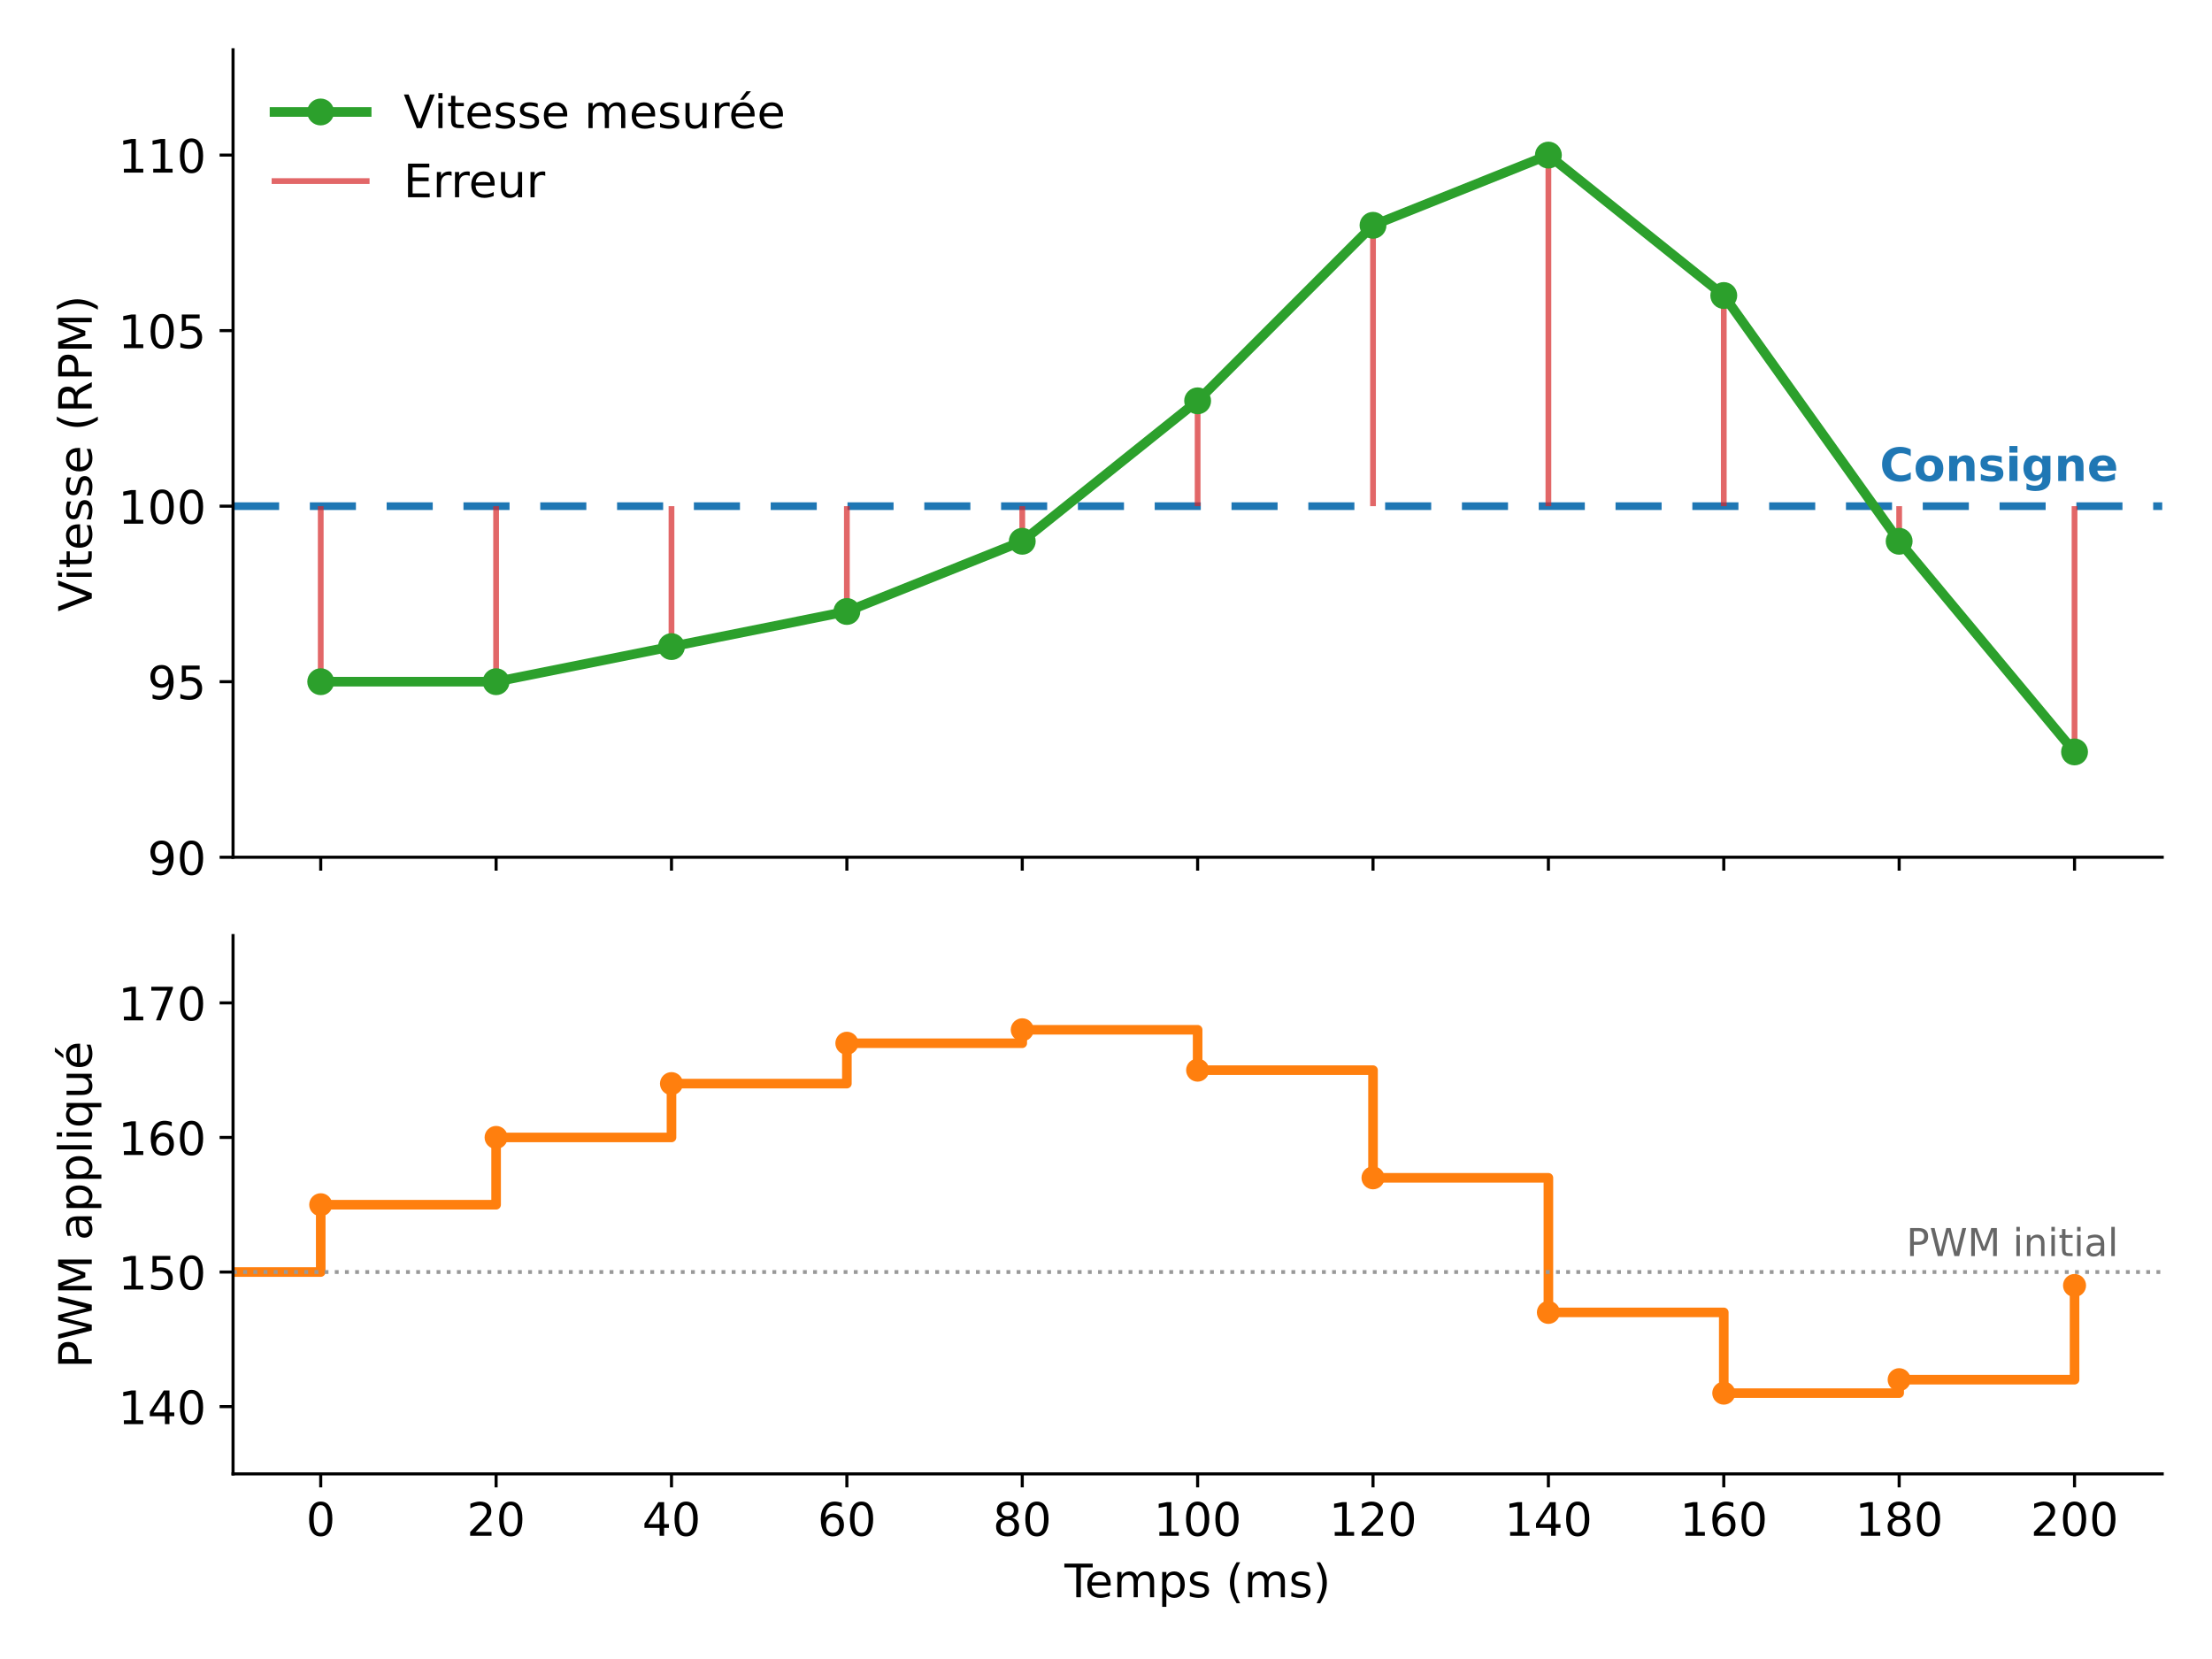
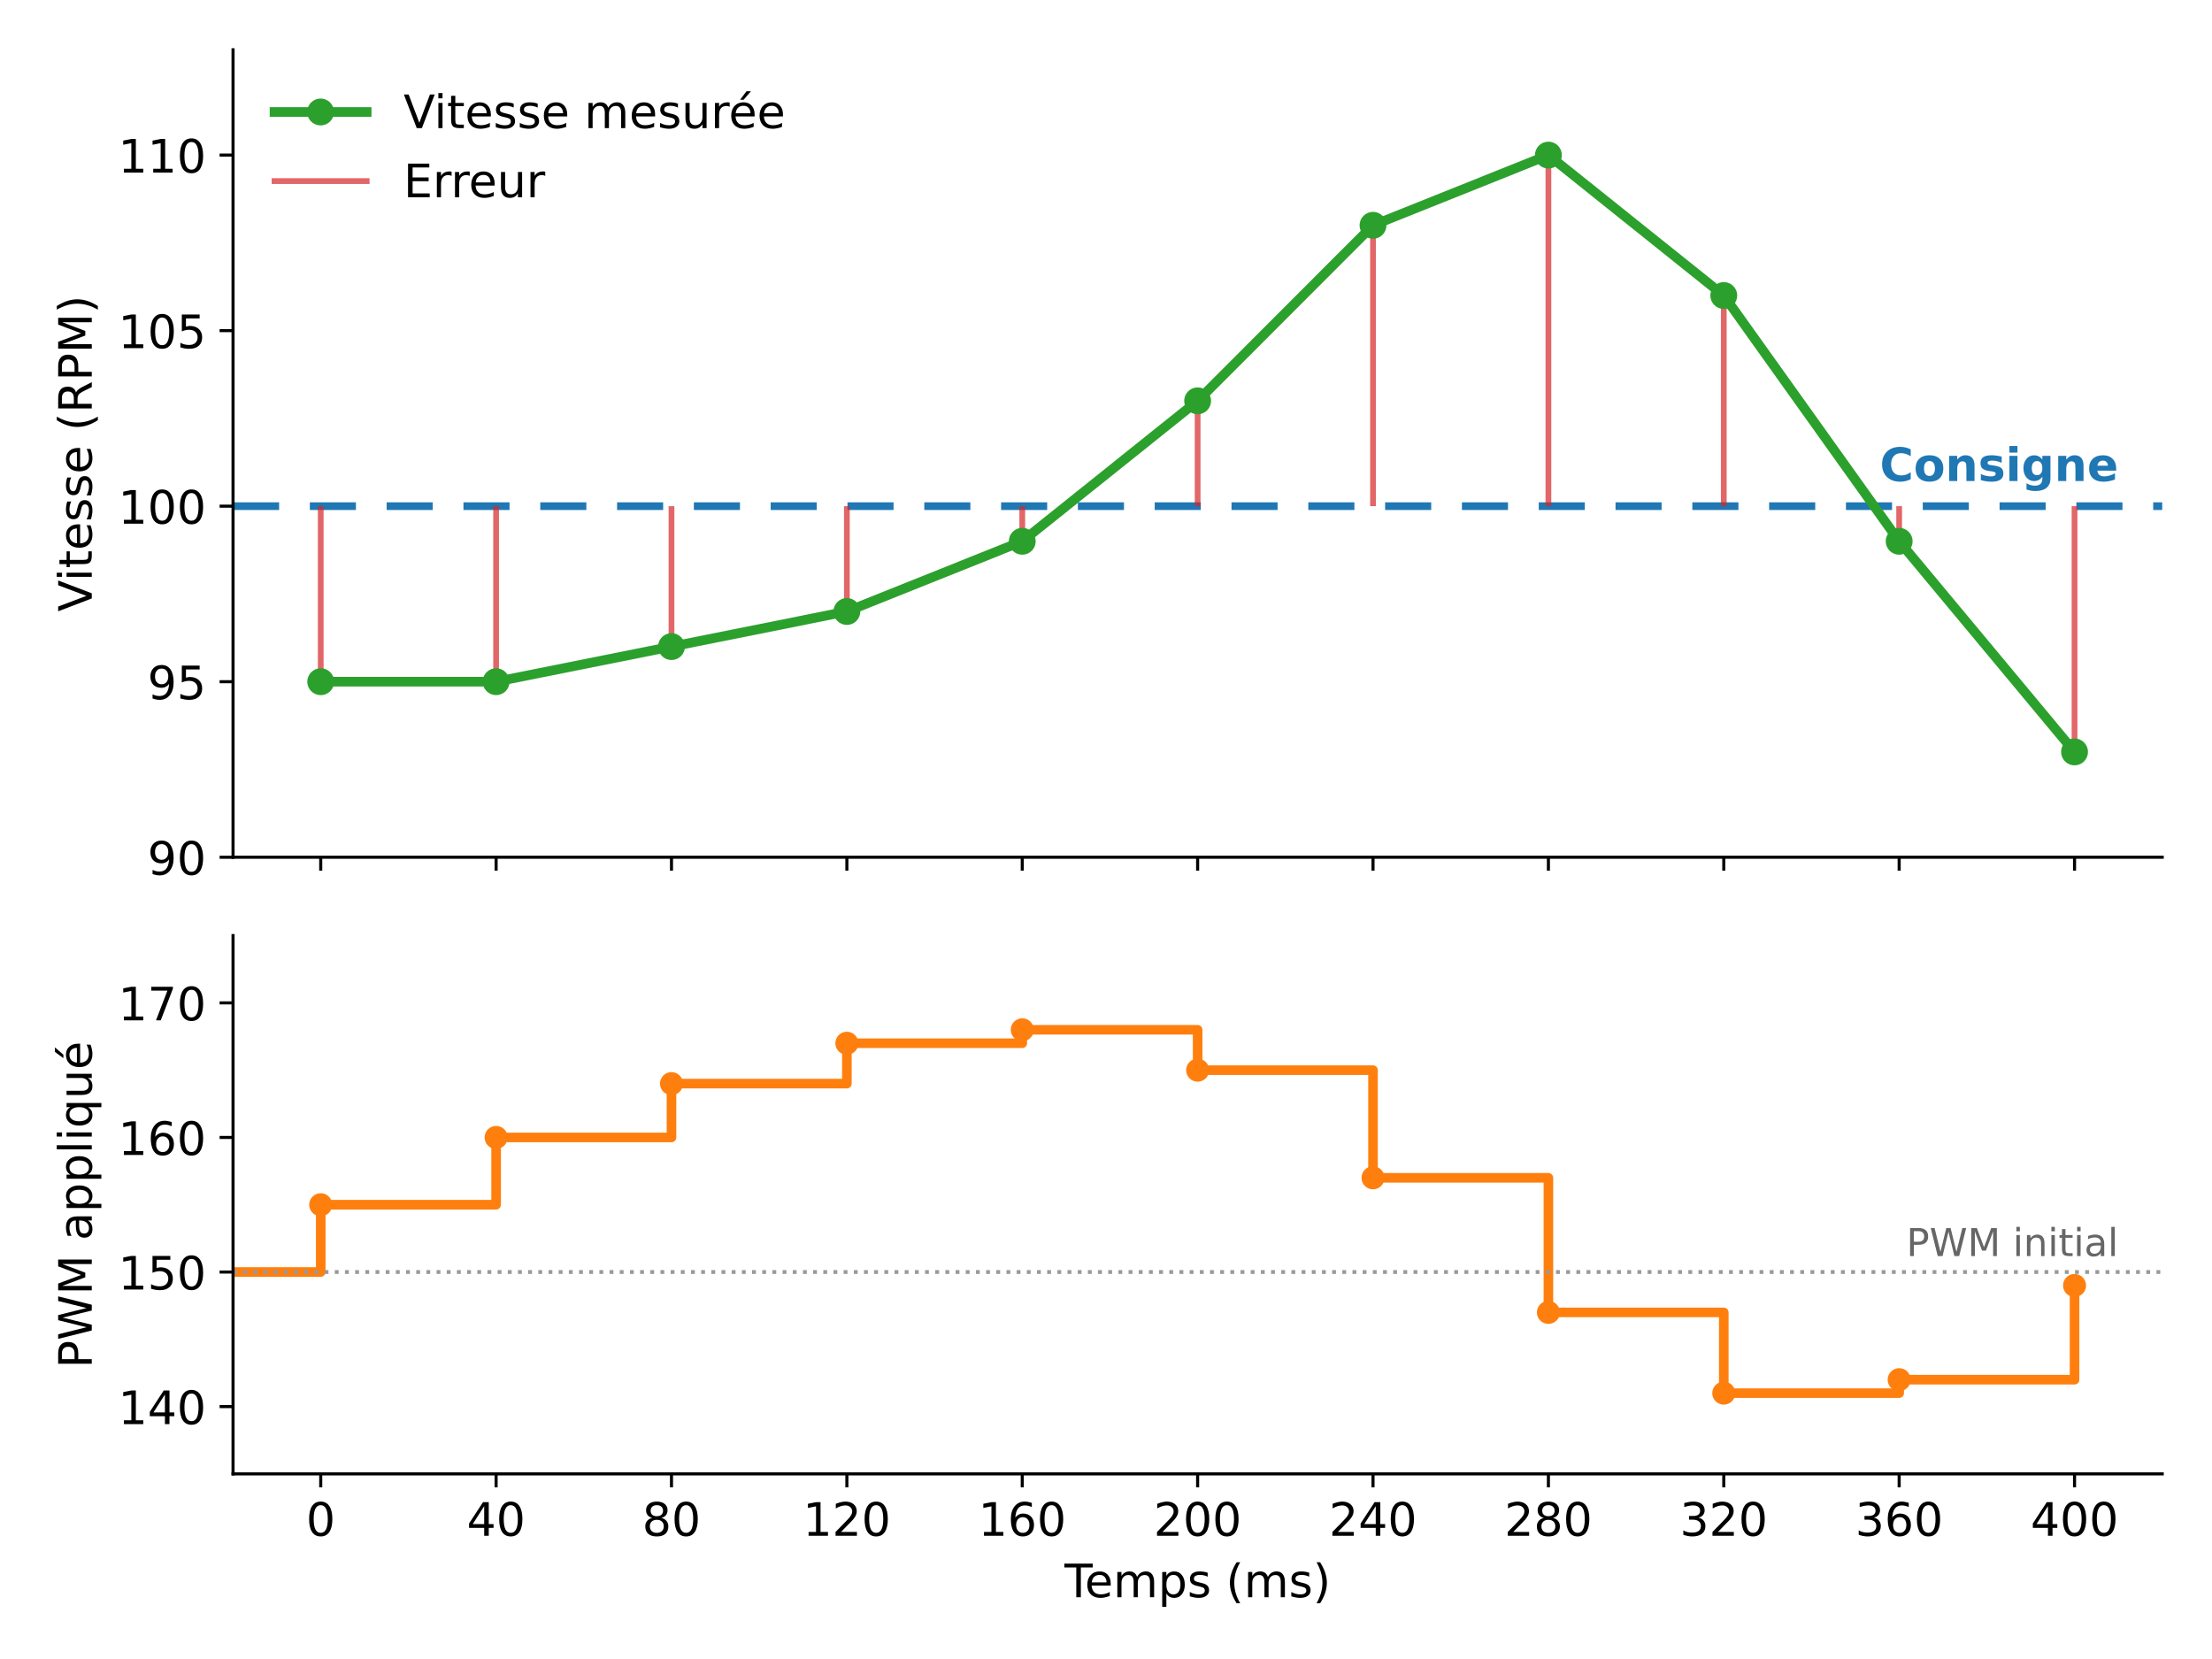
<svg xmlns="http://www.w3.org/2000/svg" xmlns:xlink="http://www.w3.org/1999/xlink" width="576pt" height="432pt" viewBox="0 0 576 432" version="1.1">
  <defs>
    <style type="text/css">*{stroke-linejoin: round; stroke-linecap: butt}</style>
  </defs>
  <g id="figure_1">
    <g id="patch_1">
      <path d="M 0 432  L 576 432  L 576 0  L 0 0  z " style="fill: #ffffff" />
    </g>
    <g id="axes_1">
      <g id="patch_2">
        <path d="M 60.683 223.221  L 563.04 223.221  L 563.04 12.96  L 60.683 12.96  z " style="fill: #ffffff" />
      </g>
      <g id="matplotlib.axis_1">
        <g id="xtick_1">
          <g id="line2d_1">
            <defs>
-               <path id="mb34af73f08" d="M 0 0  L 0 3.5  " style="stroke: #000000; stroke-width: 0.8" />
+               <path id="m4c28e07cae" d="M 0 0  L 0 3.5  " style="stroke: #000000; stroke-width: 0.8" />
            </defs>
            <g>
-               <use xlink:href="#mb34af73f08" x="83.517" y="223.221" style="stroke: #000000; stroke-width: 0.8" />
+               <use xlink:href="#m4c28e07cae" x="83.517" y="223.221" style="stroke: #000000; stroke-width: 0.8" />
            </g>
          </g>
        </g>
        <g id="xtick_2">
          <g id="line2d_2">
            <g>
-               <use xlink:href="#mb34af73f08" x="129.186" y="223.221" style="stroke: #000000; stroke-width: 0.8" />
+               <use xlink:href="#m4c28e07cae" x="129.186" y="223.221" style="stroke: #000000; stroke-width: 0.8" />
            </g>
          </g>
        </g>
        <g id="xtick_3">
          <g id="line2d_3">
            <g>
-               <use xlink:href="#mb34af73f08" x="174.855" y="223.221" style="stroke: #000000; stroke-width: 0.8" />
+               <use xlink:href="#m4c28e07cae" x="174.855" y="223.221" style="stroke: #000000; stroke-width: 0.8" />
            </g>
          </g>
        </g>
        <g id="xtick_4">
          <g id="line2d_4">
            <g>
-               <use xlink:href="#mb34af73f08" x="220.524" y="223.221" style="stroke: #000000; stroke-width: 0.8" />
+               <use xlink:href="#m4c28e07cae" x="220.524" y="223.221" style="stroke: #000000; stroke-width: 0.8" />
            </g>
          </g>
        </g>
        <g id="xtick_5">
          <g id="line2d_5">
            <g>
-               <use xlink:href="#mb34af73f08" x="266.193" y="223.221" style="stroke: #000000; stroke-width: 0.8" />
+               <use xlink:href="#m4c28e07cae" x="266.193" y="223.221" style="stroke: #000000; stroke-width: 0.8" />
            </g>
          </g>
        </g>
        <g id="xtick_6">
          <g id="line2d_6">
            <g>
-               <use xlink:href="#mb34af73f08" x="311.861" y="223.221" style="stroke: #000000; stroke-width: 0.8" />
+               <use xlink:href="#m4c28e07cae" x="311.861" y="223.221" style="stroke: #000000; stroke-width: 0.8" />
            </g>
          </g>
        </g>
        <g id="xtick_7">
          <g id="line2d_7">
            <g>
-               <use xlink:href="#mb34af73f08" x="357.53" y="223.221" style="stroke: #000000; stroke-width: 0.8" />
+               <use xlink:href="#m4c28e07cae" x="357.53" y="223.221" style="stroke: #000000; stroke-width: 0.8" />
            </g>
          </g>
        </g>
        <g id="xtick_8">
          <g id="line2d_8">
            <g>
-               <use xlink:href="#mb34af73f08" x="403.199" y="223.221" style="stroke: #000000; stroke-width: 0.8" />
+               <use xlink:href="#m4c28e07cae" x="403.199" y="223.221" style="stroke: #000000; stroke-width: 0.8" />
            </g>
          </g>
        </g>
        <g id="xtick_9">
          <g id="line2d_9">
            <g>
-               <use xlink:href="#mb34af73f08" x="448.868" y="223.221" style="stroke: #000000; stroke-width: 0.8" />
+               <use xlink:href="#m4c28e07cae" x="448.868" y="223.221" style="stroke: #000000; stroke-width: 0.8" />
            </g>
          </g>
        </g>
        <g id="xtick_10">
          <g id="line2d_10">
            <g>
-               <use xlink:href="#mb34af73f08" x="494.537" y="223.221" style="stroke: #000000; stroke-width: 0.8" />
+               <use xlink:href="#m4c28e07cae" x="494.537" y="223.221" style="stroke: #000000; stroke-width: 0.8" />
            </g>
          </g>
        </g>
        <g id="xtick_11">
          <g id="line2d_11">
            <g>
-               <use xlink:href="#mb34af73f08" x="540.206" y="223.221" style="stroke: #000000; stroke-width: 0.8" />
+               <use xlink:href="#m4c28e07cae" x="540.206" y="223.221" style="stroke: #000000; stroke-width: 0.8" />
            </g>
          </g>
        </g>
      </g>
      <g id="matplotlib.axis_2">
        <g id="ytick_1">
          <g id="line2d_12">
            <defs>
-               <path id="ma3b3cc6ab9" d="M 0 0  L -3.5 0  " style="stroke: #000000; stroke-width: 0.8" />
+               <path id="m6f1d9bcfb6" d="M 0 0  L -3.5 0  " style="stroke: #000000; stroke-width: 0.8" />
            </defs>
            <g>
-               <use xlink:href="#ma3b3cc6ab9" x="60.683" y="223.221" style="stroke: #000000; stroke-width: 0.8" />
+               <use xlink:href="#m6f1d9bcfb6" x="60.683" y="223.221" style="stroke: #000000; stroke-width: 0.8" />
            </g>
          </g>
          <g id="text_1">
            <text style="font-size: 12px; font-family: 'DejaVu Sans', 'Bitstream Vera Sans', 'Computer Modern Sans Serif', 'Lucida Grande', 'Verdana', 'Geneva', 'Lucid', 'Arial', 'Helvetica', 'Avant Garde', sans-serif; text-anchor: end" x="53.683" y="227.78" transform="rotate(-0 53.68281 227.7801)">90</text>
          </g>
        </g>
        <g id="ytick_2">
          <g id="line2d_13">
            <g>
-               <use xlink:href="#ma3b3cc6ab9" x="60.683" y="177.512" style="stroke: #000000; stroke-width: 0.8" />
+               <use xlink:href="#m6f1d9bcfb6" x="60.683" y="177.512" style="stroke: #000000; stroke-width: 0.8" />
            </g>
          </g>
          <g id="text_2">
            <text style="font-size: 12px; font-family: 'DejaVu Sans', 'Bitstream Vera Sans', 'Computer Modern Sans Serif', 'Lucida Grande', 'Verdana', 'Geneva', 'Lucid', 'Arial', 'Helvetica', 'Avant Garde', sans-serif; text-anchor: end" x="53.683" y="182.071" transform="rotate(-0 53.68281 182.071)">95</text>
          </g>
        </g>
        <g id="ytick_3">
          <g id="line2d_14">
            <g>
-               <use xlink:href="#ma3b3cc6ab9" x="60.683" y="131.803" style="stroke: #000000; stroke-width: 0.8" />
+               <use xlink:href="#m6f1d9bcfb6" x="60.683" y="131.803" style="stroke: #000000; stroke-width: 0.8" />
            </g>
          </g>
          <g id="text_3">
            <text style="font-size: 12px; font-family: 'DejaVu Sans', 'Bitstream Vera Sans', 'Computer Modern Sans Serif', 'Lucida Grande', 'Verdana', 'Geneva', 'Lucid', 'Arial', 'Helvetica', 'Avant Garde', sans-serif; text-anchor: end" x="53.683" y="136.362" transform="rotate(-0 53.68281 136.362)">100</text>
          </g>
        </g>
        <g id="ytick_4">
          <g id="line2d_15">
            <g>
-               <use xlink:href="#ma3b3cc6ab9" x="60.683" y="86.094" style="stroke: #000000; stroke-width: 0.8" />
+               <use xlink:href="#m6f1d9bcfb6" x="60.683" y="86.094" style="stroke: #000000; stroke-width: 0.8" />
            </g>
          </g>
          <g id="text_4">
            <text style="font-size: 12px; font-family: 'DejaVu Sans', 'Bitstream Vera Sans', 'Computer Modern Sans Serif', 'Lucida Grande', 'Verdana', 'Geneva', 'Lucid', 'Arial', 'Helvetica', 'Avant Garde', sans-serif; text-anchor: end" x="53.683" y="90.653" transform="rotate(-0 53.68281 90.65302)">105</text>
          </g>
        </g>
        <g id="ytick_5">
          <g id="line2d_16">
            <g>
-               <use xlink:href="#ma3b3cc6ab9" x="60.683" y="40.385" style="stroke: #000000; stroke-width: 0.8" />
+               <use xlink:href="#m6f1d9bcfb6" x="60.683" y="40.385" style="stroke: #000000; stroke-width: 0.8" />
            </g>
          </g>
          <g id="text_5">
            <text style="font-size: 12px; font-family: 'DejaVu Sans', 'Bitstream Vera Sans', 'Computer Modern Sans Serif', 'Lucida Grande', 'Verdana', 'Geneva', 'Lucid', 'Arial', 'Helvetica', 'Avant Garde', sans-serif; text-anchor: end" x="53.683" y="44.944" transform="rotate(-0 53.68281 44.944)">110</text>
          </g>
        </g>
        <g id="text_6">
          <text style="font-size: 12px; font-family: 'DejaVu Sans', 'Bitstream Vera Sans', 'Computer Modern Sans Serif', 'Lucida Grande', 'Verdana', 'Geneva', 'Lucid', 'Arial', 'Helvetica', 'Avant Garde', sans-serif; text-anchor: middle" x="23.895" y="118.091" transform="rotate(-90 23.895 118.0907)">Vitesse (RPM)</text>
        </g>
      </g>
      <g id="line2d_17">
-         <path d="M 60.683 131.803  L 563.04 131.803  " clip-path="url(#p56d6c30c10)" style="fill: none; stroke-dasharray: 12,8; stroke-dashoffset: 0; stroke: #1f77b4; stroke-width: 2" />
+         <path d="M 60.683 131.803  L 563.04 131.803  " clip-path="url(#p2e556342d7)" style="fill: none; stroke-dasharray: 12,8; stroke-dashoffset: 0; stroke: #1f77b4; stroke-width: 2" />
      </g>
      <g id="LineCollection_1">
-         <path d="M 83.517 177.512  L 83.517 131.803  " clip-path="url(#p56d6c30c10)" style="fill: none; stroke: #d62728; stroke-opacity: 0.7; stroke-width: 1.5" />
+         <path d="M 83.517 177.512  L 83.517 131.803  " clip-path="url(#p2e556342d7)" style="fill: none; stroke: #d62728; stroke-opacity: 0.7; stroke-width: 1.5" />
      </g>
      <g id="LineCollection_2">
-         <path d="M 129.186 177.512  L 129.186 131.803  " clip-path="url(#p56d6c30c10)" style="fill: none; stroke: #d62728; stroke-opacity: 0.7; stroke-width: 1.5" />
+         <path d="M 129.186 177.512  L 129.186 131.803  " clip-path="url(#p2e556342d7)" style="fill: none; stroke: #d62728; stroke-opacity: 0.7; stroke-width: 1.5" />
      </g>
      <g id="LineCollection_3">
-         <path d="M 174.855 168.371  L 174.855 131.803  " clip-path="url(#p56d6c30c10)" style="fill: none; stroke: #d62728; stroke-opacity: 0.7; stroke-width: 1.5" />
+         <path d="M 174.855 168.371  L 174.855 131.803  " clip-path="url(#p2e556342d7)" style="fill: none; stroke: #d62728; stroke-opacity: 0.7; stroke-width: 1.5" />
      </g>
      <g id="LineCollection_4">
-         <path d="M 220.524 159.229  L 220.524 131.803  " clip-path="url(#p56d6c30c10)" style="fill: none; stroke: #d62728; stroke-opacity: 0.7; stroke-width: 1.5" />
+         <path d="M 220.524 159.229  L 220.524 131.803  " clip-path="url(#p2e556342d7)" style="fill: none; stroke: #d62728; stroke-opacity: 0.7; stroke-width: 1.5" />
      </g>
      <g id="LineCollection_5">
-         <path d="M 266.193 140.945  L 266.193 131.803  " clip-path="url(#p56d6c30c10)" style="fill: none; stroke: #d62728; stroke-opacity: 0.7; stroke-width: 1.5" />
+         <path d="M 266.193 140.945  L 266.193 131.803  " clip-path="url(#p2e556342d7)" style="fill: none; stroke: #d62728; stroke-opacity: 0.7; stroke-width: 1.5" />
      </g>
      <g id="LineCollection_6">
-         <path d="M 311.861 104.378  L 311.861 131.803  " clip-path="url(#p56d6c30c10)" style="fill: none; stroke: #d62728; stroke-opacity: 0.7; stroke-width: 1.5" />
+         <path d="M 311.861 104.378  L 311.861 131.803  " clip-path="url(#p2e556342d7)" style="fill: none; stroke: #d62728; stroke-opacity: 0.7; stroke-width: 1.5" />
      </g>
      <g id="LineCollection_7">
-         <path d="M 357.53 58.669  L 357.53 131.803  " clip-path="url(#p56d6c30c10)" style="fill: none; stroke: #d62728; stroke-opacity: 0.7; stroke-width: 1.5" />
+         <path d="M 357.53 58.669  L 357.53 131.803  " clip-path="url(#p2e556342d7)" style="fill: none; stroke: #d62728; stroke-opacity: 0.7; stroke-width: 1.5" />
      </g>
      <g id="LineCollection_8">
-         <path d="M 403.199 40.385  L 403.199 131.803  " clip-path="url(#p56d6c30c10)" style="fill: none; stroke: #d62728; stroke-opacity: 0.7; stroke-width: 1.5" />
+         <path d="M 403.199 40.385  L 403.199 131.803  " clip-path="url(#p2e556342d7)" style="fill: none; stroke: #d62728; stroke-opacity: 0.7; stroke-width: 1.5" />
      </g>
      <g id="LineCollection_9">
-         <path d="M 448.868 76.953  L 448.868 131.803  " clip-path="url(#p56d6c30c10)" style="fill: none; stroke: #d62728; stroke-opacity: 0.7; stroke-width: 1.5" />
+         <path d="M 448.868 76.953  L 448.868 131.803  " clip-path="url(#p2e556342d7)" style="fill: none; stroke: #d62728; stroke-opacity: 0.7; stroke-width: 1.5" />
      </g>
      <g id="LineCollection_10">
-         <path d="M 494.537 140.945  L 494.537 131.803  " clip-path="url(#p56d6c30c10)" style="fill: none; stroke: #d62728; stroke-opacity: 0.7; stroke-width: 1.5" />
+         <path d="M 494.537 140.945  L 494.537 131.803  " clip-path="url(#p2e556342d7)" style="fill: none; stroke: #d62728; stroke-opacity: 0.7; stroke-width: 1.5" />
      </g>
      <g id="LineCollection_11">
-         <path d="M 540.206 195.796  L 540.206 131.803  " clip-path="url(#p56d6c30c10)" style="fill: none; stroke: #d62728; stroke-opacity: 0.7; stroke-width: 1.5" />
+         <path d="M 540.206 195.796  L 540.206 131.803  " clip-path="url(#p2e556342d7)" style="fill: none; stroke: #d62728; stroke-opacity: 0.7; stroke-width: 1.5" />
      </g>
      <g id="line2d_18">
-         <path d="M 83.517 177.512  L 129.186 177.512  L 174.855 168.371  L 220.524 159.229  L 266.193 140.945  L 311.861 104.378  L 357.53 58.669  L 403.199 40.385  L 448.868 76.953  L 494.537 140.945  L 540.206 195.796  " clip-path="url(#p56d6c30c10)" style="fill: none; stroke: #2ca02c; stroke-width: 2.5; stroke-linecap: square" />
+         <path d="M 83.517 177.512  L 129.186 177.512  L 174.855 168.371  L 220.524 159.229  L 266.193 140.945  L 311.861 104.378  L 357.53 58.669  L 403.199 40.385  L 448.868 76.953  L 494.537 140.945  L 540.206 195.796  " clip-path="url(#p2e556342d7)" style="fill: none; stroke: #2ca02c; stroke-width: 2.5; stroke-linecap: square" />
        <defs>
-           <path id="m7648db66a8" d="M 0 3  C 0.796 3 1.559 2.684 2.121 2.121  C 2.684 1.559 3 0.796 3 0  C 3 -0.796 2.684 -1.559 2.121 -2.121  C 1.559 -2.684 0.796 -3 0 -3  C -0.796 -3 -1.559 -2.684 -2.121 -2.121  C -2.684 -1.559 -3 -0.796 -3 0  C -3 0.796 -2.684 1.559 -2.121 2.121  C -1.559 2.684 -0.796 3 0 3  z " style="stroke: #2ca02c" />
+           <path id="ma79d843115" d="M 0 3  C 0.796 3 1.559 2.684 2.121 2.121  C 2.684 1.559 3 0.796 3 0  C 3 -0.796 2.684 -1.559 2.121 -2.121  C 1.559 -2.684 0.796 -3 0 -3  C -0.796 -3 -1.559 -2.684 -2.121 -2.121  C -2.684 -1.559 -3 -0.796 -3 0  C -3 0.796 -2.684 1.559 -2.121 2.121  C -1.559 2.684 -0.796 3 0 3  z " style="stroke: #2ca02c" />
        </defs>
-         <g clip-path="url(#p56d6c30c10)">
-           <use xlink:href="#m7648db66a8" x="83.517" y="177.512" style="fill: #2ca02c; stroke: #2ca02c" />
-           <use xlink:href="#m7648db66a8" x="129.186" y="177.512" style="fill: #2ca02c; stroke: #2ca02c" />
-           <use xlink:href="#m7648db66a8" x="174.855" y="168.371" style="fill: #2ca02c; stroke: #2ca02c" />
-           <use xlink:href="#m7648db66a8" x="220.524" y="159.229" style="fill: #2ca02c; stroke: #2ca02c" />
-           <use xlink:href="#m7648db66a8" x="266.193" y="140.945" style="fill: #2ca02c; stroke: #2ca02c" />
-           <use xlink:href="#m7648db66a8" x="311.861" y="104.378" style="fill: #2ca02c; stroke: #2ca02c" />
-           <use xlink:href="#m7648db66a8" x="357.53" y="58.669" style="fill: #2ca02c; stroke: #2ca02c" />
-           <use xlink:href="#m7648db66a8" x="403.199" y="40.385" style="fill: #2ca02c; stroke: #2ca02c" />
-           <use xlink:href="#m7648db66a8" x="448.868" y="76.953" style="fill: #2ca02c; stroke: #2ca02c" />
-           <use xlink:href="#m7648db66a8" x="494.537" y="140.945" style="fill: #2ca02c; stroke: #2ca02c" />
-           <use xlink:href="#m7648db66a8" x="540.206" y="195.796" style="fill: #2ca02c; stroke: #2ca02c" />
+         <g clip-path="url(#p2e556342d7)">
+           <use xlink:href="#ma79d843115" x="83.517" y="177.512" style="fill: #2ca02c; stroke: #2ca02c" />
+           <use xlink:href="#ma79d843115" x="129.186" y="177.512" style="fill: #2ca02c; stroke: #2ca02c" />
+           <use xlink:href="#ma79d843115" x="174.855" y="168.371" style="fill: #2ca02c; stroke: #2ca02c" />
+           <use xlink:href="#ma79d843115" x="220.524" y="159.229" style="fill: #2ca02c; stroke: #2ca02c" />
+           <use xlink:href="#ma79d843115" x="266.193" y="140.945" style="fill: #2ca02c; stroke: #2ca02c" />
+           <use xlink:href="#ma79d843115" x="311.861" y="104.378" style="fill: #2ca02c; stroke: #2ca02c" />
+           <use xlink:href="#ma79d843115" x="357.53" y="58.669" style="fill: #2ca02c; stroke: #2ca02c" />
+           <use xlink:href="#ma79d843115" x="403.199" y="40.385" style="fill: #2ca02c; stroke: #2ca02c" />
+           <use xlink:href="#ma79d843115" x="448.868" y="76.953" style="fill: #2ca02c; stroke: #2ca02c" />
+           <use xlink:href="#ma79d843115" x="494.537" y="140.945" style="fill: #2ca02c; stroke: #2ca02c" />
+           <use xlink:href="#ma79d843115" x="540.206" y="195.796" style="fill: #2ca02c; stroke: #2ca02c" />
        </g>
      </g>
      <g id="line2d_19" />
      <g id="patch_3">
        <path d="M 60.683 223.221  L 60.683 12.96  " style="fill: none; stroke: #000000; stroke-width: 0.8; stroke-linejoin: miter; stroke-linecap: square" />
      </g>
      <g id="patch_4">
        <path d="M 60.683 223.221  L 563.04 223.221  " style="fill: none; stroke: #000000; stroke-width: 0.8; stroke-linejoin: miter; stroke-linecap: square" />
      </g>
      <g id="text_7">
        <text style="font-weight: 700; font-size: 12px; font-family: 'DejaVu Sans', 'Bitstream Vera Sans', 'Computer Modern Sans Serif', 'Lucida Grande', 'Verdana', 'Geneva', 'Lucid', 'Arial', 'Helvetica', 'Avant Garde', sans-serif; text-anchor: end; fill: #1f77b4" x="551.623" y="125.264" transform="rotate(-0 551.6228 125.2639)">Consigne</text>
      </g>
      <g id="legend_1">
        <g id="line2d_20">
          <path d="M 71.483 29.158  L 83.483 29.158  L 95.483 29.158  " style="fill: none; stroke: #2ca02c; stroke-width: 2.5; stroke-linecap: square" />
          <g>
-             <use xlink:href="#m7648db66a8" x="83.483" y="29.158" style="fill: #2ca02c; stroke: #2ca02c" />
+             <use xlink:href="#ma79d843115" x="83.483" y="29.158" style="fill: #2ca02c; stroke: #2ca02c" />
          </g>
        </g>
        <g id="text_8">
          <text style="font-size: 12px; font-family: 'DejaVu Sans', 'Bitstream Vera Sans', 'Computer Modern Sans Serif', 'Lucida Grande', 'Verdana', 'Geneva', 'Lucid', 'Arial', 'Helvetica', 'Avant Garde', sans-serif; text-anchor: start" x="105.083" y="33.358" transform="rotate(-0 105.0828 33.35813)">Vitesse mesurée</text>
        </g>
        <g id="line2d_21">
          <path d="M 71.483 47.159  L 83.483 47.159  L 95.483 47.159  " style="fill: none; stroke: #d62728; stroke-opacity: 0.7; stroke-width: 1.5; stroke-linecap: square" />
        </g>
        <g id="text_9">
          <text style="font-size: 12px; font-family: 'DejaVu Sans', 'Bitstream Vera Sans', 'Computer Modern Sans Serif', 'Lucida Grande', 'Verdana', 'Geneva', 'Lucid', 'Arial', 'Helvetica', 'Avant Garde', sans-serif; text-anchor: start" x="105.083" y="51.359" transform="rotate(-0 105.0828 51.35906)">Erreur</text>
        </g>
      </g>
    </g>
    <g id="axes_2">
      <g id="patch_5">
        <path d="M 60.683 383.797  L 563.04 383.797  L 563.04 243.623  L 60.683 243.623  z " style="fill: #ffffff" />
      </g>
      <g id="matplotlib.axis_3">
        <g id="xtick_12">
          <g id="line2d_22">
            <g>
-               <use xlink:href="#mb34af73f08" x="83.517" y="383.797" style="stroke: #000000; stroke-width: 0.8" />
+               <use xlink:href="#m4c28e07cae" x="83.517" y="383.797" style="stroke: #000000; stroke-width: 0.8" />
            </g>
          </g>
          <g id="text_10">
            <text style="font-size: 12px; font-family: 'DejaVu Sans', 'Bitstream Vera Sans', 'Computer Modern Sans Serif', 'Lucida Grande', 'Verdana', 'Geneva', 'Lucid', 'Arial', 'Helvetica', 'Avant Garde', sans-serif; text-anchor: middle" x="83.517" y="399.914" transform="rotate(-0 83.51723 399.9144)">0</text>
          </g>
        </g>
        <g id="xtick_13">
          <g id="line2d_23">
            <g>
-               <use xlink:href="#mb34af73f08" x="129.186" y="383.797" style="stroke: #000000; stroke-width: 0.8" />
+               <use xlink:href="#m4c28e07cae" x="129.186" y="383.797" style="stroke: #000000; stroke-width: 0.8" />
            </g>
          </g>
          <g id="text_11">
-             <text style="font-size: 12px; font-family: 'DejaVu Sans', 'Bitstream Vera Sans', 'Computer Modern Sans Serif', 'Lucida Grande', 'Verdana', 'Geneva', 'Lucid', 'Arial', 'Helvetica', 'Avant Garde', sans-serif; text-anchor: middle" x="129.186" y="399.914" transform="rotate(-0 129.1861 399.9144)">20</text>
+             <text style="font-size: 12px; font-family: 'DejaVu Sans', 'Bitstream Vera Sans', 'Computer Modern Sans Serif', 'Lucida Grande', 'Verdana', 'Geneva', 'Lucid', 'Arial', 'Helvetica', 'Avant Garde', sans-serif; text-anchor: middle" x="129.186" y="399.914" transform="rotate(-0 129.1861 399.9144)">40</text>
          </g>
        </g>
        <g id="xtick_14">
          <g id="line2d_24">
            <g>
-               <use xlink:href="#mb34af73f08" x="174.855" y="383.797" style="stroke: #000000; stroke-width: 0.8" />
+               <use xlink:href="#m4c28e07cae" x="174.855" y="383.797" style="stroke: #000000; stroke-width: 0.8" />
            </g>
          </g>
          <g id="text_12">
-             <text style="font-size: 12px; font-family: 'DejaVu Sans', 'Bitstream Vera Sans', 'Computer Modern Sans Serif', 'Lucida Grande', 'Verdana', 'Geneva', 'Lucid', 'Arial', 'Helvetica', 'Avant Garde', sans-serif; text-anchor: middle" x="174.855" y="399.914" transform="rotate(-0 174.8549 399.9144)">40</text>
+             <text style="font-size: 12px; font-family: 'DejaVu Sans', 'Bitstream Vera Sans', 'Computer Modern Sans Serif', 'Lucida Grande', 'Verdana', 'Geneva', 'Lucid', 'Arial', 'Helvetica', 'Avant Garde', sans-serif; text-anchor: middle" x="174.855" y="399.914" transform="rotate(-0 174.8549 399.9144)">80</text>
          </g>
        </g>
        <g id="xtick_15">
          <g id="line2d_25">
            <g>
-               <use xlink:href="#mb34af73f08" x="220.524" y="383.797" style="stroke: #000000; stroke-width: 0.8" />
+               <use xlink:href="#m4c28e07cae" x="220.524" y="383.797" style="stroke: #000000; stroke-width: 0.8" />
            </g>
          </g>
          <g id="text_13">
-             <text style="font-size: 12px; font-family: 'DejaVu Sans', 'Bitstream Vera Sans', 'Computer Modern Sans Serif', 'Lucida Grande', 'Verdana', 'Geneva', 'Lucid', 'Arial', 'Helvetica', 'Avant Garde', sans-serif; text-anchor: middle" x="220.524" y="399.914" transform="rotate(-0 220.5237 399.9144)">60</text>
+             <text style="font-size: 12px; font-family: 'DejaVu Sans', 'Bitstream Vera Sans', 'Computer Modern Sans Serif', 'Lucida Grande', 'Verdana', 'Geneva', 'Lucid', 'Arial', 'Helvetica', 'Avant Garde', sans-serif; text-anchor: middle" x="220.524" y="399.914" transform="rotate(-0 220.5237 399.9144)">120</text>
          </g>
        </g>
        <g id="xtick_16">
          <g id="line2d_26">
            <g>
-               <use xlink:href="#mb34af73f08" x="266.193" y="383.797" style="stroke: #000000; stroke-width: 0.8" />
+               <use xlink:href="#m4c28e07cae" x="266.193" y="383.797" style="stroke: #000000; stroke-width: 0.8" />
            </g>
          </g>
          <g id="text_14">
-             <text style="font-size: 12px; font-family: 'DejaVu Sans', 'Bitstream Vera Sans', 'Computer Modern Sans Serif', 'Lucida Grande', 'Verdana', 'Geneva', 'Lucid', 'Arial', 'Helvetica', 'Avant Garde', sans-serif; text-anchor: middle" x="266.193" y="399.914" transform="rotate(-0 266.1926 399.9144)">80</text>
+             <text style="font-size: 12px; font-family: 'DejaVu Sans', 'Bitstream Vera Sans', 'Computer Modern Sans Serif', 'Lucida Grande', 'Verdana', 'Geneva', 'Lucid', 'Arial', 'Helvetica', 'Avant Garde', sans-serif; text-anchor: middle" x="266.193" y="399.914" transform="rotate(-0 266.1926 399.9144)">160</text>
          </g>
        </g>
        <g id="xtick_17">
          <g id="line2d_27">
            <g>
-               <use xlink:href="#mb34af73f08" x="311.861" y="383.797" style="stroke: #000000; stroke-width: 0.8" />
+               <use xlink:href="#m4c28e07cae" x="311.861" y="383.797" style="stroke: #000000; stroke-width: 0.8" />
            </g>
          </g>
          <g id="text_15">
-             <text style="font-size: 12px; font-family: 'DejaVu Sans', 'Bitstream Vera Sans', 'Computer Modern Sans Serif', 'Lucida Grande', 'Verdana', 'Geneva', 'Lucid', 'Arial', 'Helvetica', 'Avant Garde', sans-serif; text-anchor: middle" x="311.861" y="399.914" transform="rotate(-0 311.8614 399.9144)">100</text>
+             <text style="font-size: 12px; font-family: 'DejaVu Sans', 'Bitstream Vera Sans', 'Computer Modern Sans Serif', 'Lucida Grande', 'Verdana', 'Geneva', 'Lucid', 'Arial', 'Helvetica', 'Avant Garde', sans-serif; text-anchor: middle" x="311.861" y="399.914" transform="rotate(-0 311.8614 399.9144)">200</text>
          </g>
        </g>
        <g id="xtick_18">
          <g id="line2d_28">
            <g>
-               <use xlink:href="#mb34af73f08" x="357.53" y="383.797" style="stroke: #000000; stroke-width: 0.8" />
+               <use xlink:href="#m4c28e07cae" x="357.53" y="383.797" style="stroke: #000000; stroke-width: 0.8" />
            </g>
          </g>
          <g id="text_16">
-             <text style="font-size: 12px; font-family: 'DejaVu Sans', 'Bitstream Vera Sans', 'Computer Modern Sans Serif', 'Lucida Grande', 'Verdana', 'Geneva', 'Lucid', 'Arial', 'Helvetica', 'Avant Garde', sans-serif; text-anchor: middle" x="357.53" y="399.914" transform="rotate(-0 357.5302 399.9144)">120</text>
+             <text style="font-size: 12px; font-family: 'DejaVu Sans', 'Bitstream Vera Sans', 'Computer Modern Sans Serif', 'Lucida Grande', 'Verdana', 'Geneva', 'Lucid', 'Arial', 'Helvetica', 'Avant Garde', sans-serif; text-anchor: middle" x="357.53" y="399.914" transform="rotate(-0 357.5302 399.9144)">240</text>
          </g>
        </g>
        <g id="xtick_19">
          <g id="line2d_29">
            <g>
-               <use xlink:href="#mb34af73f08" x="403.199" y="383.797" style="stroke: #000000; stroke-width: 0.8" />
+               <use xlink:href="#m4c28e07cae" x="403.199" y="383.797" style="stroke: #000000; stroke-width: 0.8" />
            </g>
          </g>
          <g id="text_17">
-             <text style="font-size: 12px; font-family: 'DejaVu Sans', 'Bitstream Vera Sans', 'Computer Modern Sans Serif', 'Lucida Grande', 'Verdana', 'Geneva', 'Lucid', 'Arial', 'Helvetica', 'Avant Garde', sans-serif; text-anchor: middle" x="403.199" y="399.914" transform="rotate(-0 403.1991 399.9144)">140</text>
+             <text style="font-size: 12px; font-family: 'DejaVu Sans', 'Bitstream Vera Sans', 'Computer Modern Sans Serif', 'Lucida Grande', 'Verdana', 'Geneva', 'Lucid', 'Arial', 'Helvetica', 'Avant Garde', sans-serif; text-anchor: middle" x="403.199" y="399.914" transform="rotate(-0 403.1991 399.9144)">280</text>
          </g>
        </g>
        <g id="xtick_20">
          <g id="line2d_30">
            <g>
-               <use xlink:href="#mb34af73f08" x="448.868" y="383.797" style="stroke: #000000; stroke-width: 0.8" />
+               <use xlink:href="#m4c28e07cae" x="448.868" y="383.797" style="stroke: #000000; stroke-width: 0.8" />
            </g>
          </g>
          <g id="text_18">
-             <text style="font-size: 12px; font-family: 'DejaVu Sans', 'Bitstream Vera Sans', 'Computer Modern Sans Serif', 'Lucida Grande', 'Verdana', 'Geneva', 'Lucid', 'Arial', 'Helvetica', 'Avant Garde', sans-serif; text-anchor: middle" x="448.868" y="399.914" transform="rotate(-0 448.8679 399.9144)">160</text>
+             <text style="font-size: 12px; font-family: 'DejaVu Sans', 'Bitstream Vera Sans', 'Computer Modern Sans Serif', 'Lucida Grande', 'Verdana', 'Geneva', 'Lucid', 'Arial', 'Helvetica', 'Avant Garde', sans-serif; text-anchor: middle" x="448.868" y="399.914" transform="rotate(-0 448.8679 399.9144)">320</text>
          </g>
        </g>
        <g id="xtick_21">
          <g id="line2d_31">
            <g>
-               <use xlink:href="#mb34af73f08" x="494.537" y="383.797" style="stroke: #000000; stroke-width: 0.8" />
+               <use xlink:href="#m4c28e07cae" x="494.537" y="383.797" style="stroke: #000000; stroke-width: 0.8" />
            </g>
          </g>
          <g id="text_19">
-             <text style="font-size: 12px; font-family: 'DejaVu Sans', 'Bitstream Vera Sans', 'Computer Modern Sans Serif', 'Lucida Grande', 'Verdana', 'Geneva', 'Lucid', 'Arial', 'Helvetica', 'Avant Garde', sans-serif; text-anchor: middle" x="494.537" y="399.914" transform="rotate(-0 494.5367 399.9144)">180</text>
+             <text style="font-size: 12px; font-family: 'DejaVu Sans', 'Bitstream Vera Sans', 'Computer Modern Sans Serif', 'Lucida Grande', 'Verdana', 'Geneva', 'Lucid', 'Arial', 'Helvetica', 'Avant Garde', sans-serif; text-anchor: middle" x="494.537" y="399.914" transform="rotate(-0 494.5367 399.9144)">360</text>
          </g>
        </g>
        <g id="xtick_22">
          <g id="line2d_32">
            <g>
-               <use xlink:href="#mb34af73f08" x="540.206" y="383.797" style="stroke: #000000; stroke-width: 0.8" />
+               <use xlink:href="#m4c28e07cae" x="540.206" y="383.797" style="stroke: #000000; stroke-width: 0.8" />
            </g>
          </g>
          <g id="text_20">
-             <text style="font-size: 12px; font-family: 'DejaVu Sans', 'Bitstream Vera Sans', 'Computer Modern Sans Serif', 'Lucida Grande', 'Verdana', 'Geneva', 'Lucid', 'Arial', 'Helvetica', 'Avant Garde', sans-serif; text-anchor: middle" x="540.206" y="399.914" transform="rotate(-0 540.2056 399.9144)">200</text>
+             <text style="font-size: 12px; font-family: 'DejaVu Sans', 'Bitstream Vera Sans', 'Computer Modern Sans Serif', 'Lucida Grande', 'Verdana', 'Geneva', 'Lucid', 'Arial', 'Helvetica', 'Avant Garde', sans-serif; text-anchor: middle" x="540.206" y="399.914" transform="rotate(-0 540.2056 399.9144)">400</text>
          </g>
        </g>
        <g id="text_21">
          <text style="font-size: 12px; font-family: 'DejaVu Sans', 'Bitstream Vera Sans', 'Computer Modern Sans Serif', 'Lucida Grande', 'Verdana', 'Geneva', 'Lucid', 'Arial', 'Helvetica', 'Avant Garde', sans-serif; text-anchor: middle" x="311.861" y="415.914" transform="rotate(-0 311.8614 415.9144)">Temps (ms)</text>
        </g>
      </g>
      <g id="matplotlib.axis_4">
        <g id="ytick_6">
          <g id="line2d_33">
            <g>
-               <use xlink:href="#ma3b3cc6ab9" x="60.683" y="366.275" style="stroke: #000000; stroke-width: 0.8" />
+               <use xlink:href="#m6f1d9bcfb6" x="60.683" y="366.275" style="stroke: #000000; stroke-width: 0.8" />
            </g>
          </g>
          <g id="text_22">
            <text style="font-size: 12px; font-family: 'DejaVu Sans', 'Bitstream Vera Sans', 'Computer Modern Sans Serif', 'Lucida Grande', 'Verdana', 'Geneva', 'Lucid', 'Arial', 'Helvetica', 'Avant Garde', sans-serif; text-anchor: end" x="53.683" y="370.834" transform="rotate(-0 53.68281 370.834)">140</text>
          </g>
        </g>
        <g id="ytick_7">
          <g id="line2d_34">
            <g>
-               <use xlink:href="#ma3b3cc6ab9" x="60.683" y="331.232" style="stroke: #000000; stroke-width: 0.8" />
+               <use xlink:href="#m6f1d9bcfb6" x="60.683" y="331.232" style="stroke: #000000; stroke-width: 0.8" />
            </g>
          </g>
          <g id="text_23">
            <text style="font-size: 12px; font-family: 'DejaVu Sans', 'Bitstream Vera Sans', 'Computer Modern Sans Serif', 'Lucida Grande', 'Verdana', 'Geneva', 'Lucid', 'Arial', 'Helvetica', 'Avant Garde', sans-serif; text-anchor: end" x="53.683" y="335.79" transform="rotate(-0 53.68281 335.7904)">150</text>
          </g>
        </g>
        <g id="ytick_8">
          <g id="line2d_35">
            <g>
-               <use xlink:href="#ma3b3cc6ab9" x="60.683" y="296.188" style="stroke: #000000; stroke-width: 0.8" />
+               <use xlink:href="#m6f1d9bcfb6" x="60.683" y="296.188" style="stroke: #000000; stroke-width: 0.8" />
            </g>
          </g>
          <g id="text_24">
            <text style="font-size: 12px; font-family: 'DejaVu Sans', 'Bitstream Vera Sans', 'Computer Modern Sans Serif', 'Lucida Grande', 'Verdana', 'Geneva', 'Lucid', 'Arial', 'Helvetica', 'Avant Garde', sans-serif; text-anchor: end" x="53.683" y="300.747" transform="rotate(-0 53.68281 300.7468)">160</text>
          </g>
        </g>
        <g id="ytick_9">
          <g id="line2d_36">
            <g>
-               <use xlink:href="#ma3b3cc6ab9" x="60.683" y="261.145" style="stroke: #000000; stroke-width: 0.8" />
+               <use xlink:href="#m6f1d9bcfb6" x="60.683" y="261.145" style="stroke: #000000; stroke-width: 0.8" />
            </g>
          </g>
          <g id="text_25">
            <text style="font-size: 12px; font-family: 'DejaVu Sans', 'Bitstream Vera Sans', 'Computer Modern Sans Serif', 'Lucida Grande', 'Verdana', 'Geneva', 'Lucid', 'Arial', 'Helvetica', 'Avant Garde', sans-serif; text-anchor: end" x="53.683" y="265.703" transform="rotate(-0 53.68281 265.7033)">170</text>
          </g>
        </g>
        <g id="text_26">
          <text style="font-size: 12px; font-family: 'DejaVu Sans', 'Bitstream Vera Sans', 'Computer Modern Sans Serif', 'Lucida Grande', 'Verdana', 'Geneva', 'Lucid', 'Arial', 'Helvetica', 'Avant Garde', sans-serif; text-anchor: middle" x="23.895" y="313.71" transform="rotate(-90 23.895 313.71)">PWM appliqué</text>
        </g>
      </g>
      <g id="line2d_37">
-         <path d="M 37.848 331.232  L 83.517 331.232  L 83.517 313.71  L 129.186 313.71  L 129.186 296.188  L 174.855 296.188  L 174.855 282.171  L 220.524 282.171  L 220.524 271.658  L 266.193 271.658  L 266.193 268.153  L 311.861 268.153  L 311.861 278.666  L 357.53 278.666  L 357.53 306.701  L 403.199 306.701  L 403.199 341.745  L 448.868 341.745  L 448.868 362.771  L 494.537 362.771  L 494.537 359.267  L 540.206 359.267  L 540.206 334.736  " clip-path="url(#pbe138ed9ff)" style="fill: none; stroke: #ff7f0e; stroke-width: 2.5; stroke-linecap: square" />
+         <path d="M 37.848 331.232  L 83.517 331.232  L 83.517 313.71  L 129.186 313.71  L 129.186 296.188  L 174.855 296.188  L 174.855 282.171  L 220.524 282.171  L 220.524 271.658  L 266.193 271.658  L 266.193 268.153  L 311.861 268.153  L 311.861 278.666  L 357.53 278.666  L 357.53 306.701  L 403.199 306.701  L 403.199 341.745  L 448.868 341.745  L 448.868 362.771  L 494.537 362.771  L 494.537 359.267  L 540.206 359.267  L 540.206 334.736  " clip-path="url(#p223e1a89bd)" style="fill: none; stroke: #ff7f0e; stroke-width: 2.5; stroke-linecap: square" />
      </g>
      <g id="line2d_38">
        <defs>
-           <path id="m7e9ba0da3b" d="M 0 2.5  C 0.663 2.5 1.299 2.237 1.768 1.768  C 2.237 1.299 2.5 0.663 2.5 0  C 2.5 -0.663 2.237 -1.299 1.768 -1.768  C 1.299 -2.237 0.663 -2.5 0 -2.5  C -0.663 -2.5 -1.299 -2.237 -1.768 -1.768  C -2.237 -1.299 -2.5 -0.663 -2.5 0  C -2.5 0.663 -2.237 1.299 -1.768 1.768  C -1.299 2.237 -0.663 2.5 0 2.5  z " style="stroke: #ff7f0e" />
+           <path id="m2a4f14831b" d="M 0 2.5  C 0.663 2.5 1.299 2.237 1.768 1.768  C 2.237 1.299 2.5 0.663 2.5 0  C 2.5 -0.663 2.237 -1.299 1.768 -1.768  C 1.299 -2.237 0.663 -2.5 0 -2.5  C -0.663 -2.5 -1.299 -2.237 -1.768 -1.768  C -2.237 -1.299 -2.5 -0.663 -2.5 0  C -2.5 0.663 -2.237 1.299 -1.768 1.768  C -1.299 2.237 -0.663 2.5 0 2.5  z " style="stroke: #ff7f0e" />
        </defs>
-         <g clip-path="url(#pbe138ed9ff)">
-           <use xlink:href="#m7e9ba0da3b" x="83.517" y="313.71" style="fill: #ff7f0e; stroke: #ff7f0e" />
-           <use xlink:href="#m7e9ba0da3b" x="129.186" y="296.188" style="fill: #ff7f0e; stroke: #ff7f0e" />
-           <use xlink:href="#m7e9ba0da3b" x="174.855" y="282.171" style="fill: #ff7f0e; stroke: #ff7f0e" />
-           <use xlink:href="#m7e9ba0da3b" x="220.524" y="271.658" style="fill: #ff7f0e; stroke: #ff7f0e" />
-           <use xlink:href="#m7e9ba0da3b" x="266.193" y="268.153" style="fill: #ff7f0e; stroke: #ff7f0e" />
-           <use xlink:href="#m7e9ba0da3b" x="311.861" y="278.666" style="fill: #ff7f0e; stroke: #ff7f0e" />
-           <use xlink:href="#m7e9ba0da3b" x="357.53" y="306.701" style="fill: #ff7f0e; stroke: #ff7f0e" />
-           <use xlink:href="#m7e9ba0da3b" x="403.199" y="341.745" style="fill: #ff7f0e; stroke: #ff7f0e" />
-           <use xlink:href="#m7e9ba0da3b" x="448.868" y="362.771" style="fill: #ff7f0e; stroke: #ff7f0e" />
-           <use xlink:href="#m7e9ba0da3b" x="494.537" y="359.267" style="fill: #ff7f0e; stroke: #ff7f0e" />
-           <use xlink:href="#m7e9ba0da3b" x="540.206" y="334.736" style="fill: #ff7f0e; stroke: #ff7f0e" />
+         <g clip-path="url(#p223e1a89bd)">
+           <use xlink:href="#m2a4f14831b" x="83.517" y="313.71" style="fill: #ff7f0e; stroke: #ff7f0e" />
+           <use xlink:href="#m2a4f14831b" x="129.186" y="296.188" style="fill: #ff7f0e; stroke: #ff7f0e" />
+           <use xlink:href="#m2a4f14831b" x="174.855" y="282.171" style="fill: #ff7f0e; stroke: #ff7f0e" />
+           <use xlink:href="#m2a4f14831b" x="220.524" y="271.658" style="fill: #ff7f0e; stroke: #ff7f0e" />
+           <use xlink:href="#m2a4f14831b" x="266.193" y="268.153" style="fill: #ff7f0e; stroke: #ff7f0e" />
+           <use xlink:href="#m2a4f14831b" x="311.861" y="278.666" style="fill: #ff7f0e; stroke: #ff7f0e" />
+           <use xlink:href="#m2a4f14831b" x="357.53" y="306.701" style="fill: #ff7f0e; stroke: #ff7f0e" />
+           <use xlink:href="#m2a4f14831b" x="403.199" y="341.745" style="fill: #ff7f0e; stroke: #ff7f0e" />
+           <use xlink:href="#m2a4f14831b" x="448.868" y="362.771" style="fill: #ff7f0e; stroke: #ff7f0e" />
+           <use xlink:href="#m2a4f14831b" x="494.537" y="359.267" style="fill: #ff7f0e; stroke: #ff7f0e" />
+           <use xlink:href="#m2a4f14831b" x="540.206" y="334.736" style="fill: #ff7f0e; stroke: #ff7f0e" />
        </g>
      </g>
      <g id="line2d_39">
-         <path d="M 60.683 331.232  L 563.04 331.232  " clip-path="url(#pbe138ed9ff)" style="fill: none; stroke-dasharray: 1,1.65; stroke-dashoffset: 0; stroke: #999999" />
+         <path d="M 60.683 331.232  L 563.04 331.232  " clip-path="url(#p223e1a89bd)" style="fill: none; stroke-dasharray: 1,1.65; stroke-dashoffset: 0; stroke: #999999" />
      </g>
      <g id="patch_6">
        <path d="M 60.683 383.797  L 60.683 243.623  " style="fill: none; stroke: #000000; stroke-width: 0.8; stroke-linejoin: miter; stroke-linecap: square" />
      </g>
      <g id="patch_7">
        <path d="M 60.683 383.797  L 563.04 383.797  " style="fill: none; stroke: #000000; stroke-width: 0.8; stroke-linejoin: miter; stroke-linecap: square" />
      </g>
      <g id="text_27">
        <text style="font-size: 10px; font-family: 'DejaVu Sans', 'Bitstream Vera Sans', 'Computer Modern Sans Serif', 'Lucida Grande', 'Verdana', 'Geneva', 'Lucid', 'Arial', 'Helvetica', 'Avant Garde', sans-serif; text-anchor: end; fill: #666666" x="551.623" y="327.077" transform="rotate(-0 551.6228 327.0773)">PWM initial</text>
      </g>
    </g>
  </g>
  <defs>
-     <clipPath id="p56d6c30c10">
+     <clipPath id="p2e556342d7">
      <rect x="60.683" y="12.96" width="502.357" height="210.261" />
    </clipPath>
-     <clipPath id="pbe138ed9ff">
+     <clipPath id="p223e1a89bd">
      <rect x="60.683" y="243.623" width="502.357" height="140.174" />
    </clipPath>
  </defs>
</svg>
